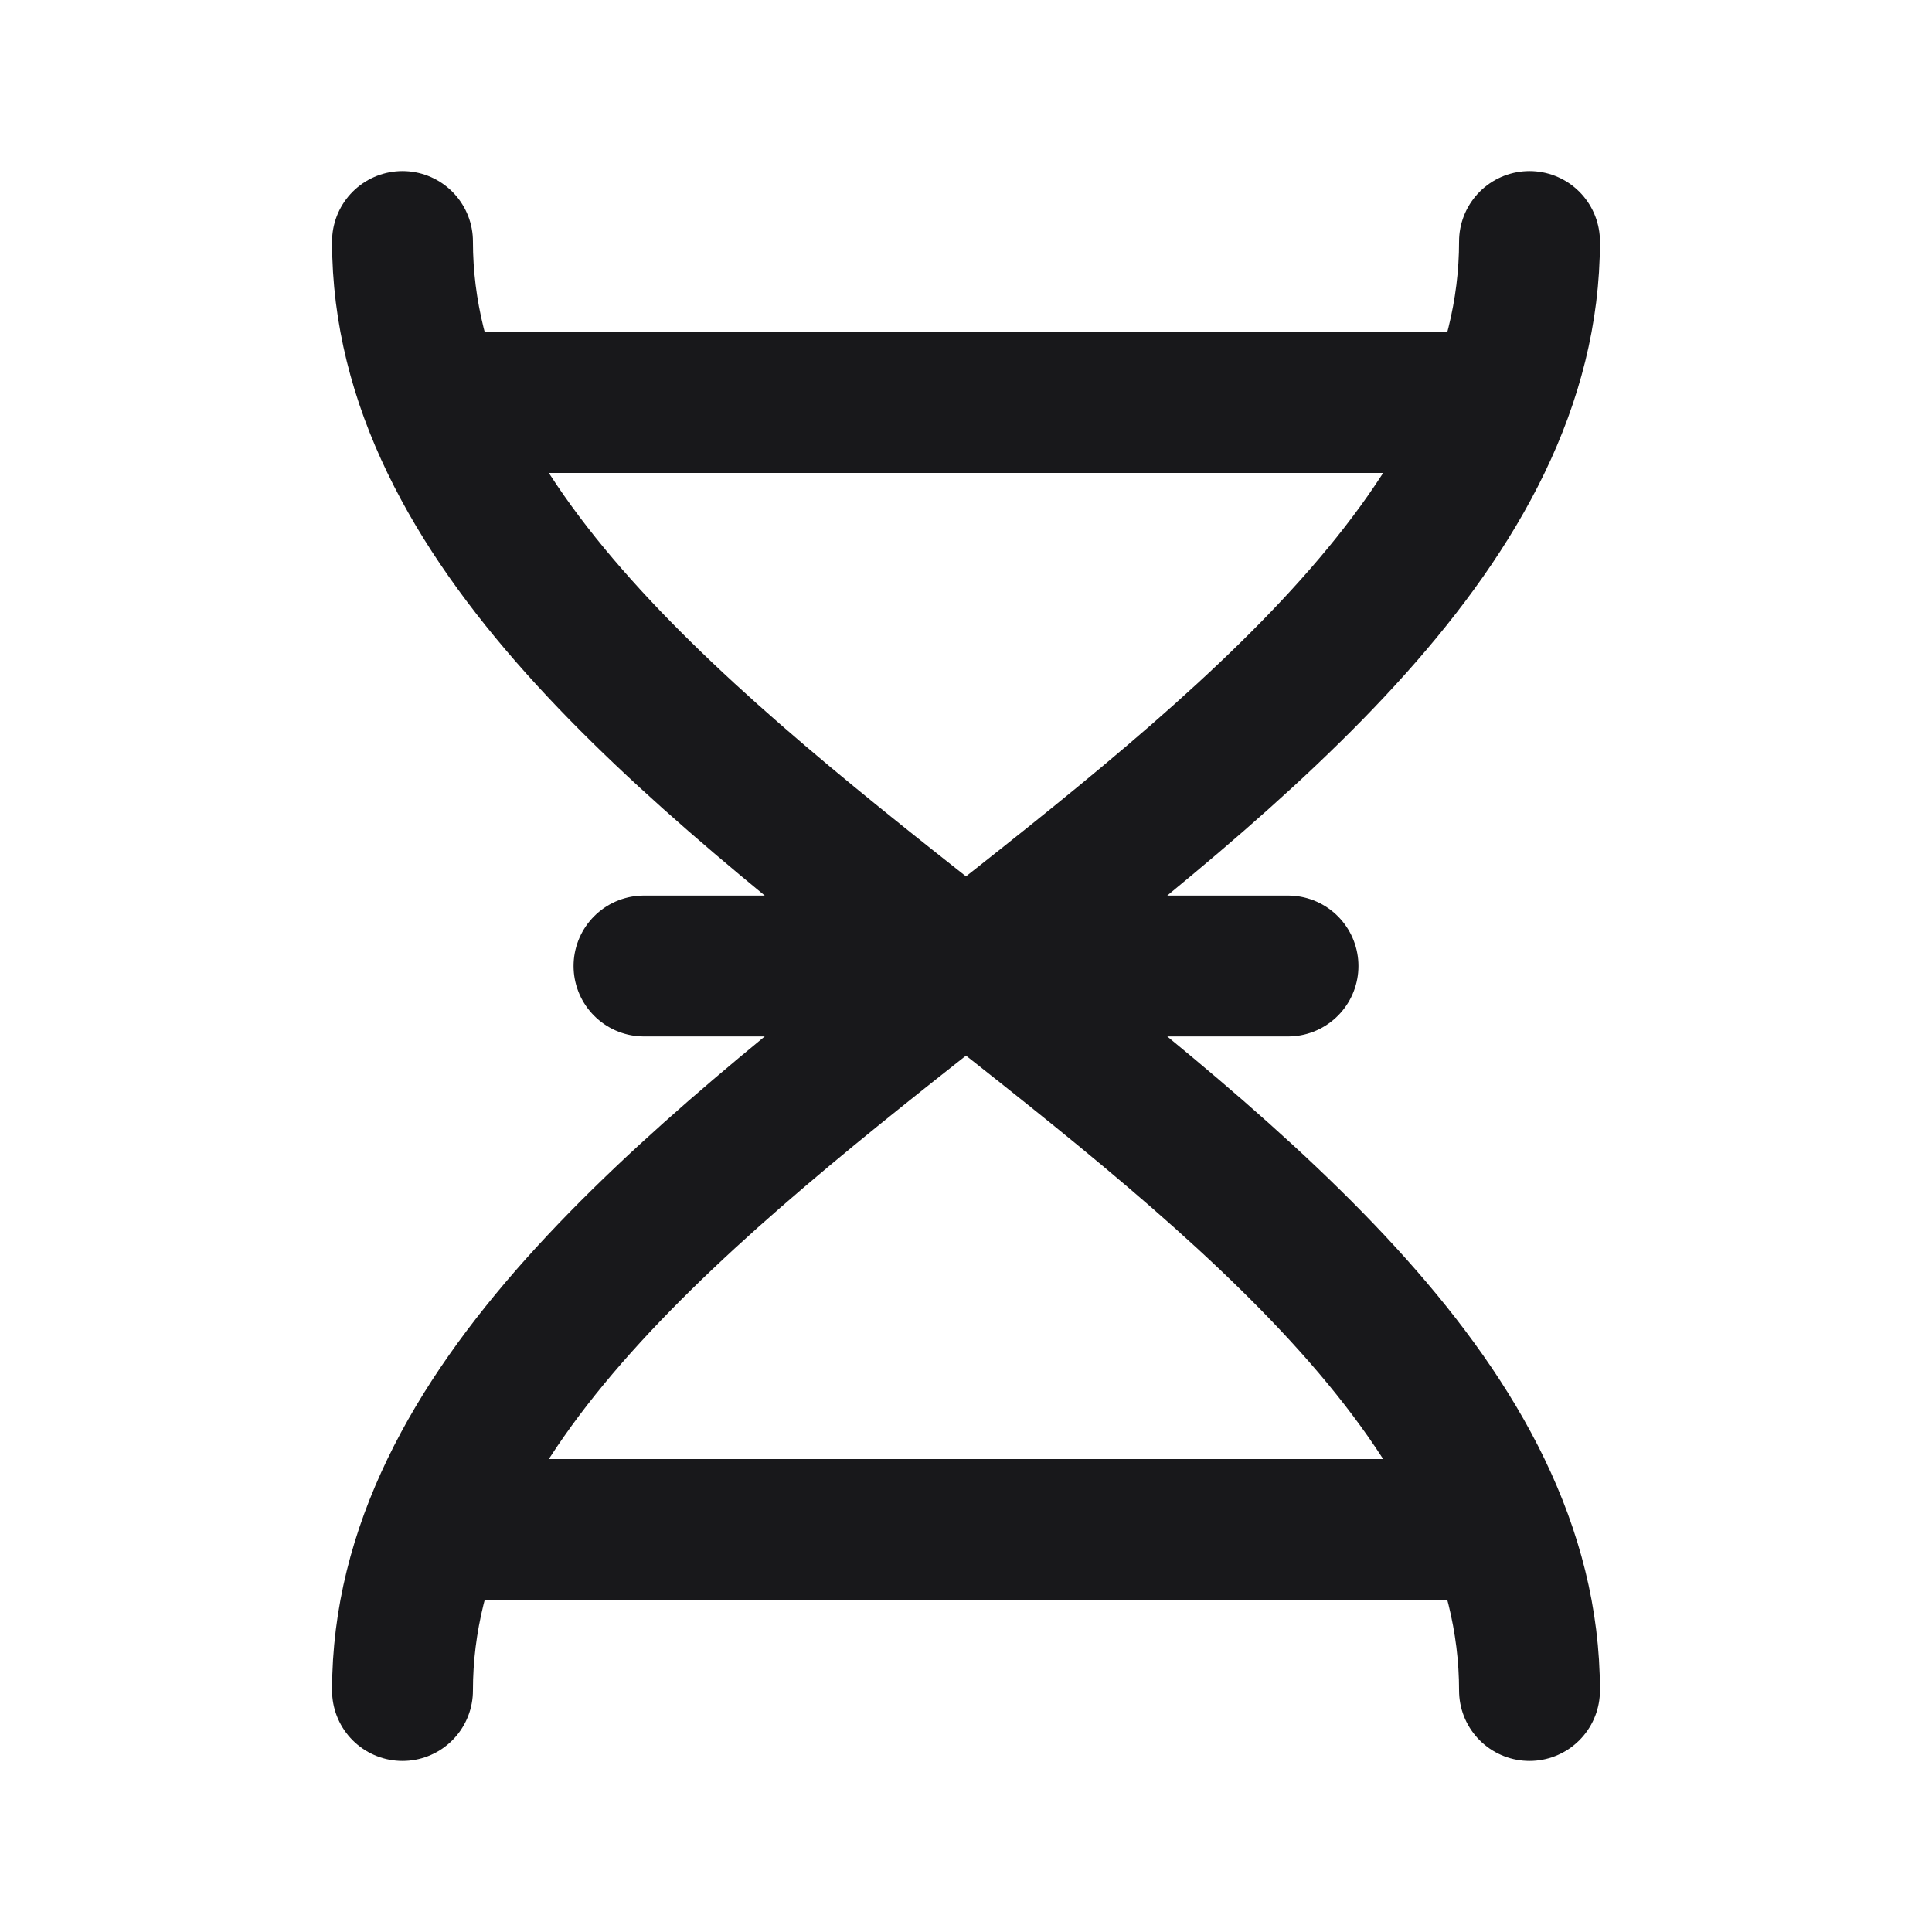
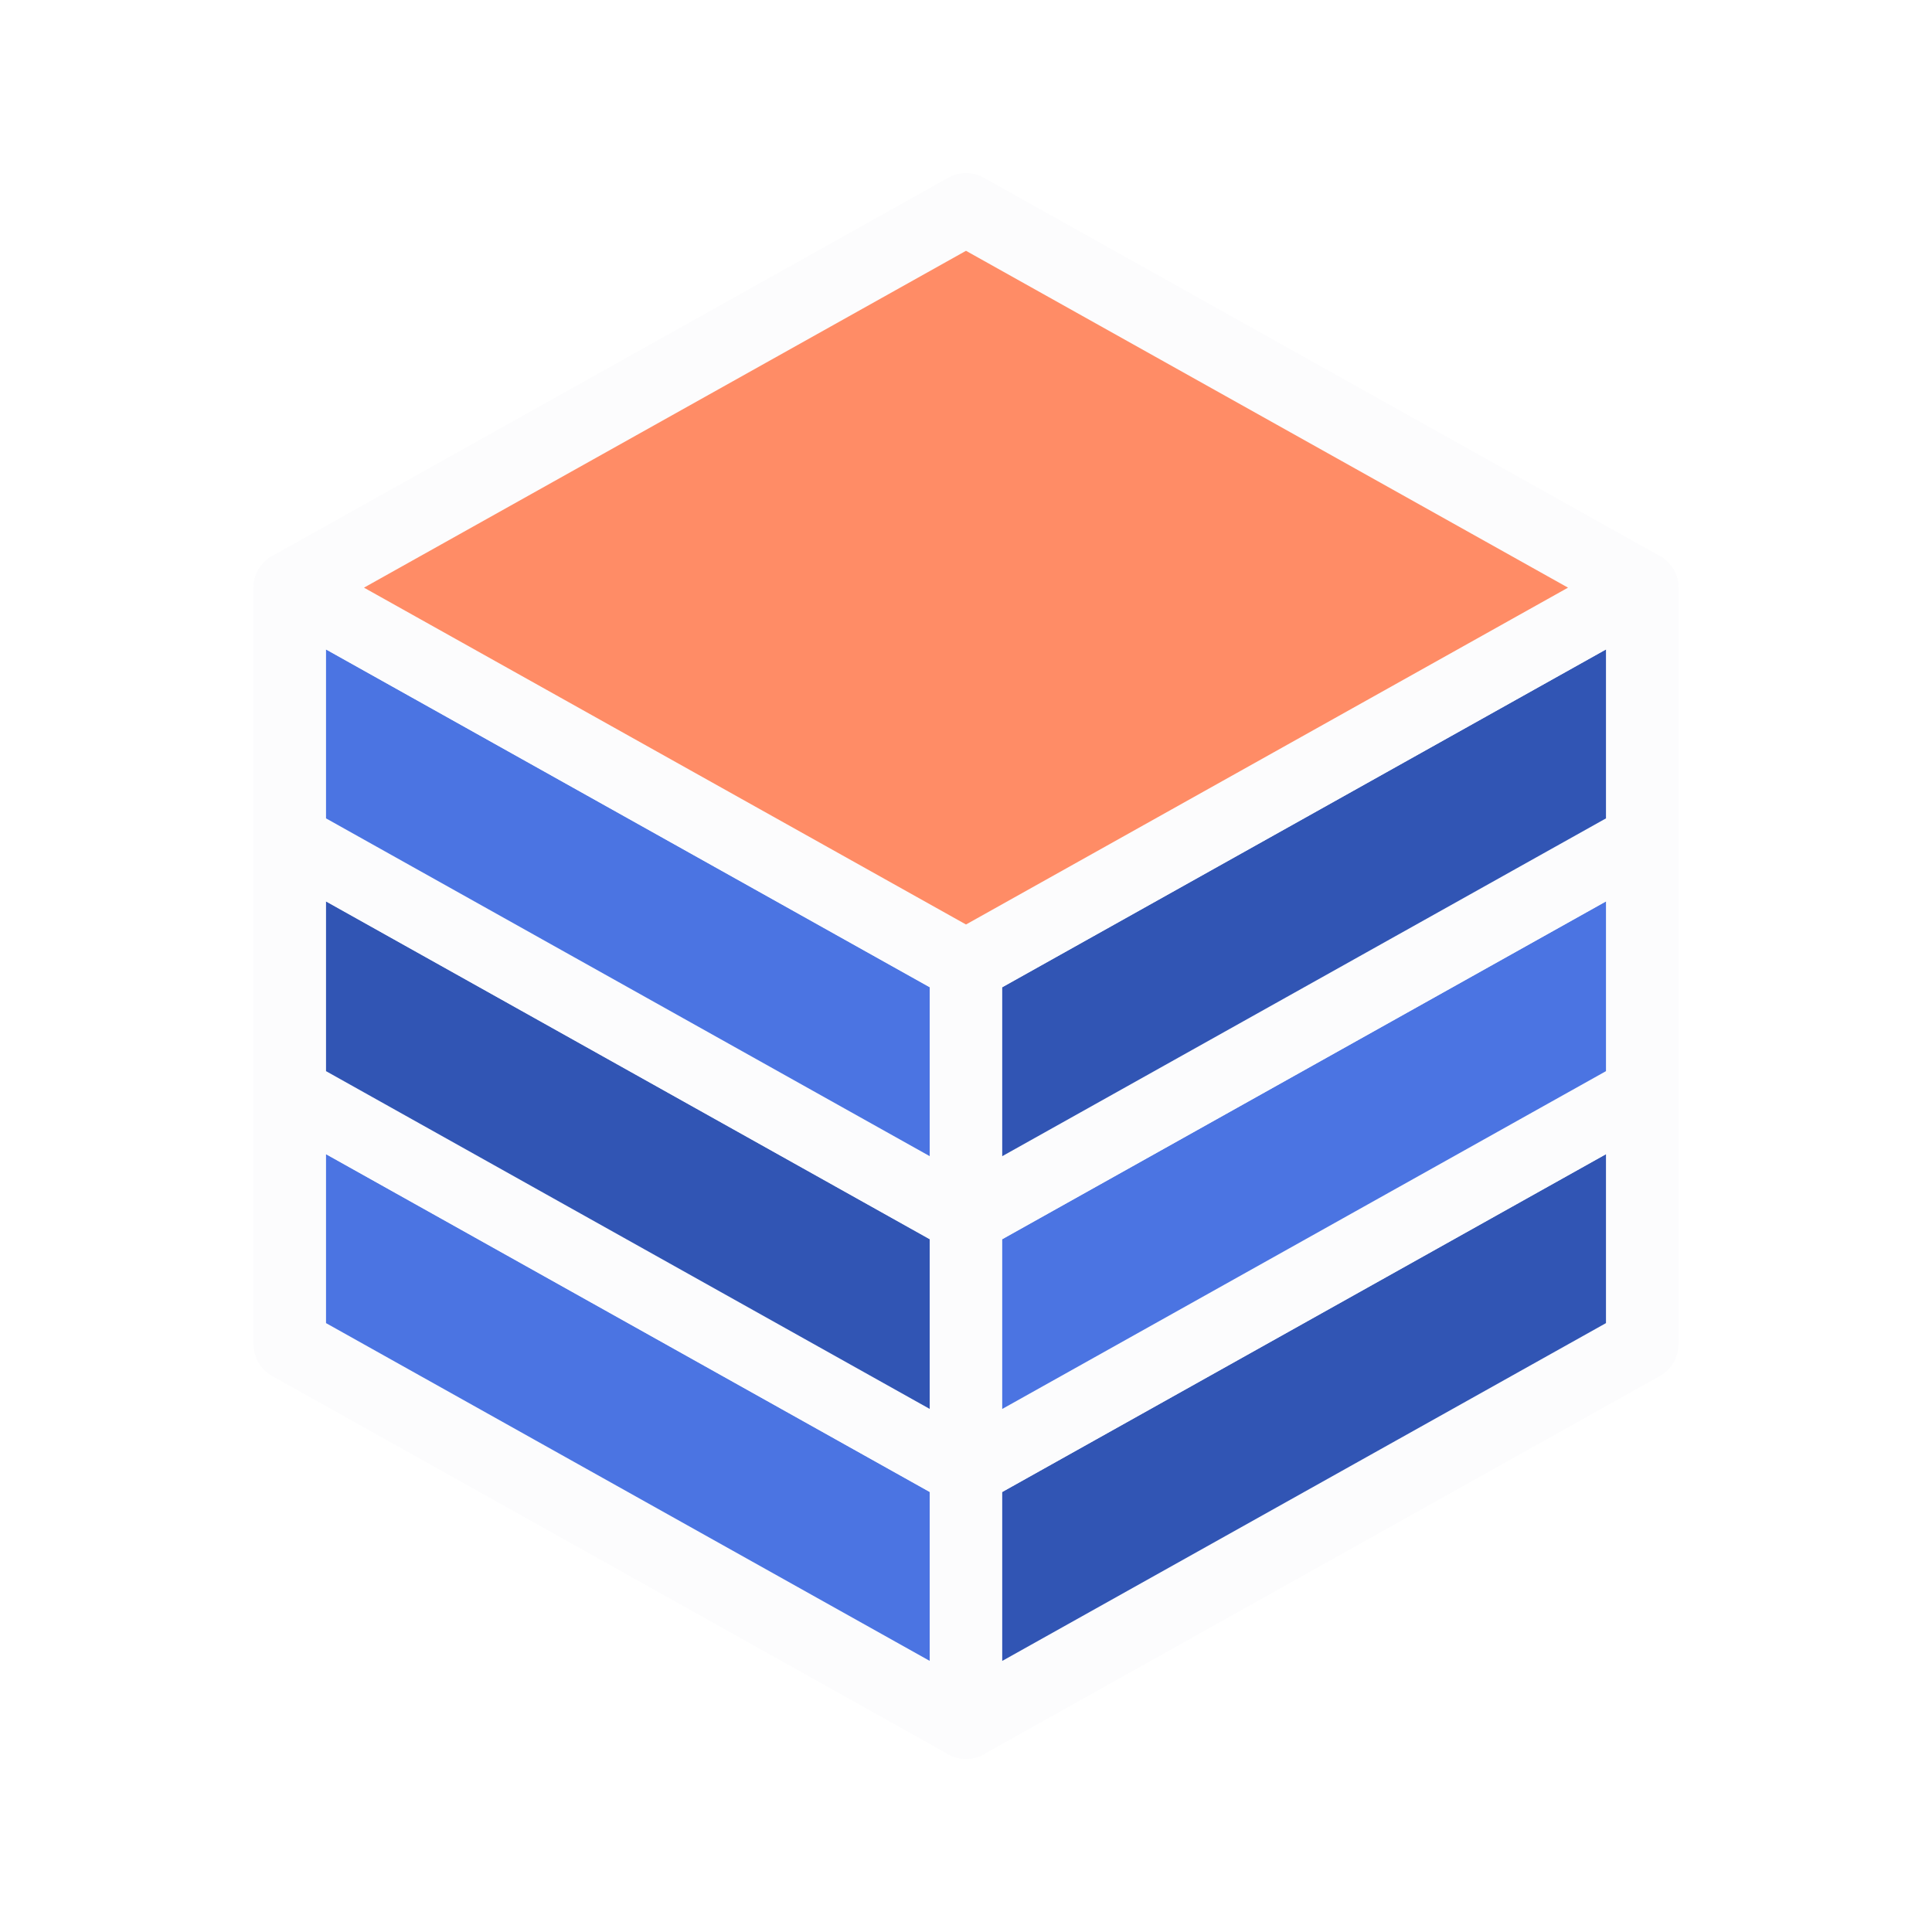
<svg xmlns="http://www.w3.org/2000/svg" viewBox="0 0 24 24">
-   <style>path{stroke:#18181b}@media(prefers-color-scheme:dark){path{stroke:#f2f2f0}}</style>
-   <path d="M5 3c0 7 14 11 14 18M19 3c0 7-14 11-14 18M6 5h12M8 12h8M6 19h12" fill="none" stroke-width="1.75" stroke-linecap="round" />
+   <style>.a{fill:#4b74e2}.b{fill:#3155b4}.t{fill:#ff8c66}polygon{stroke:#fcfcfd;stroke-width:.9;stroke-linejoin:round}@media(prefers-color-scheme:dark){.a{fill:#6a8df5}.b{fill:#3557c0}polygon{stroke:#161617}}</style>
+   <polygon class="a" points="3.6,13.57 12,18.27 12,21.4 3.6,16.7" />
+   <polygon class="b" points="12,18.27 20.4,13.57 20.4,16.7 12,21.4" />
+   <polygon class="b" points="3.6,10.43 12,15.13 12,18.27 3.6,13.57" />
+   <polygon class="a" points="12,15.13 20.4,10.43 20.4,13.57 12,18.27" />
+   <polygon class="a" points="3.6,7.3 12,12 12,15.13 3.6,10.43" />
+   <polygon class="b" points="12,12 20.4,7.3 20.4,10.43 12,15.13" />
+   <polygon class="t" points="12,2.6 20.4,7.3 12,12 3.6,7.3" />
</svg>
